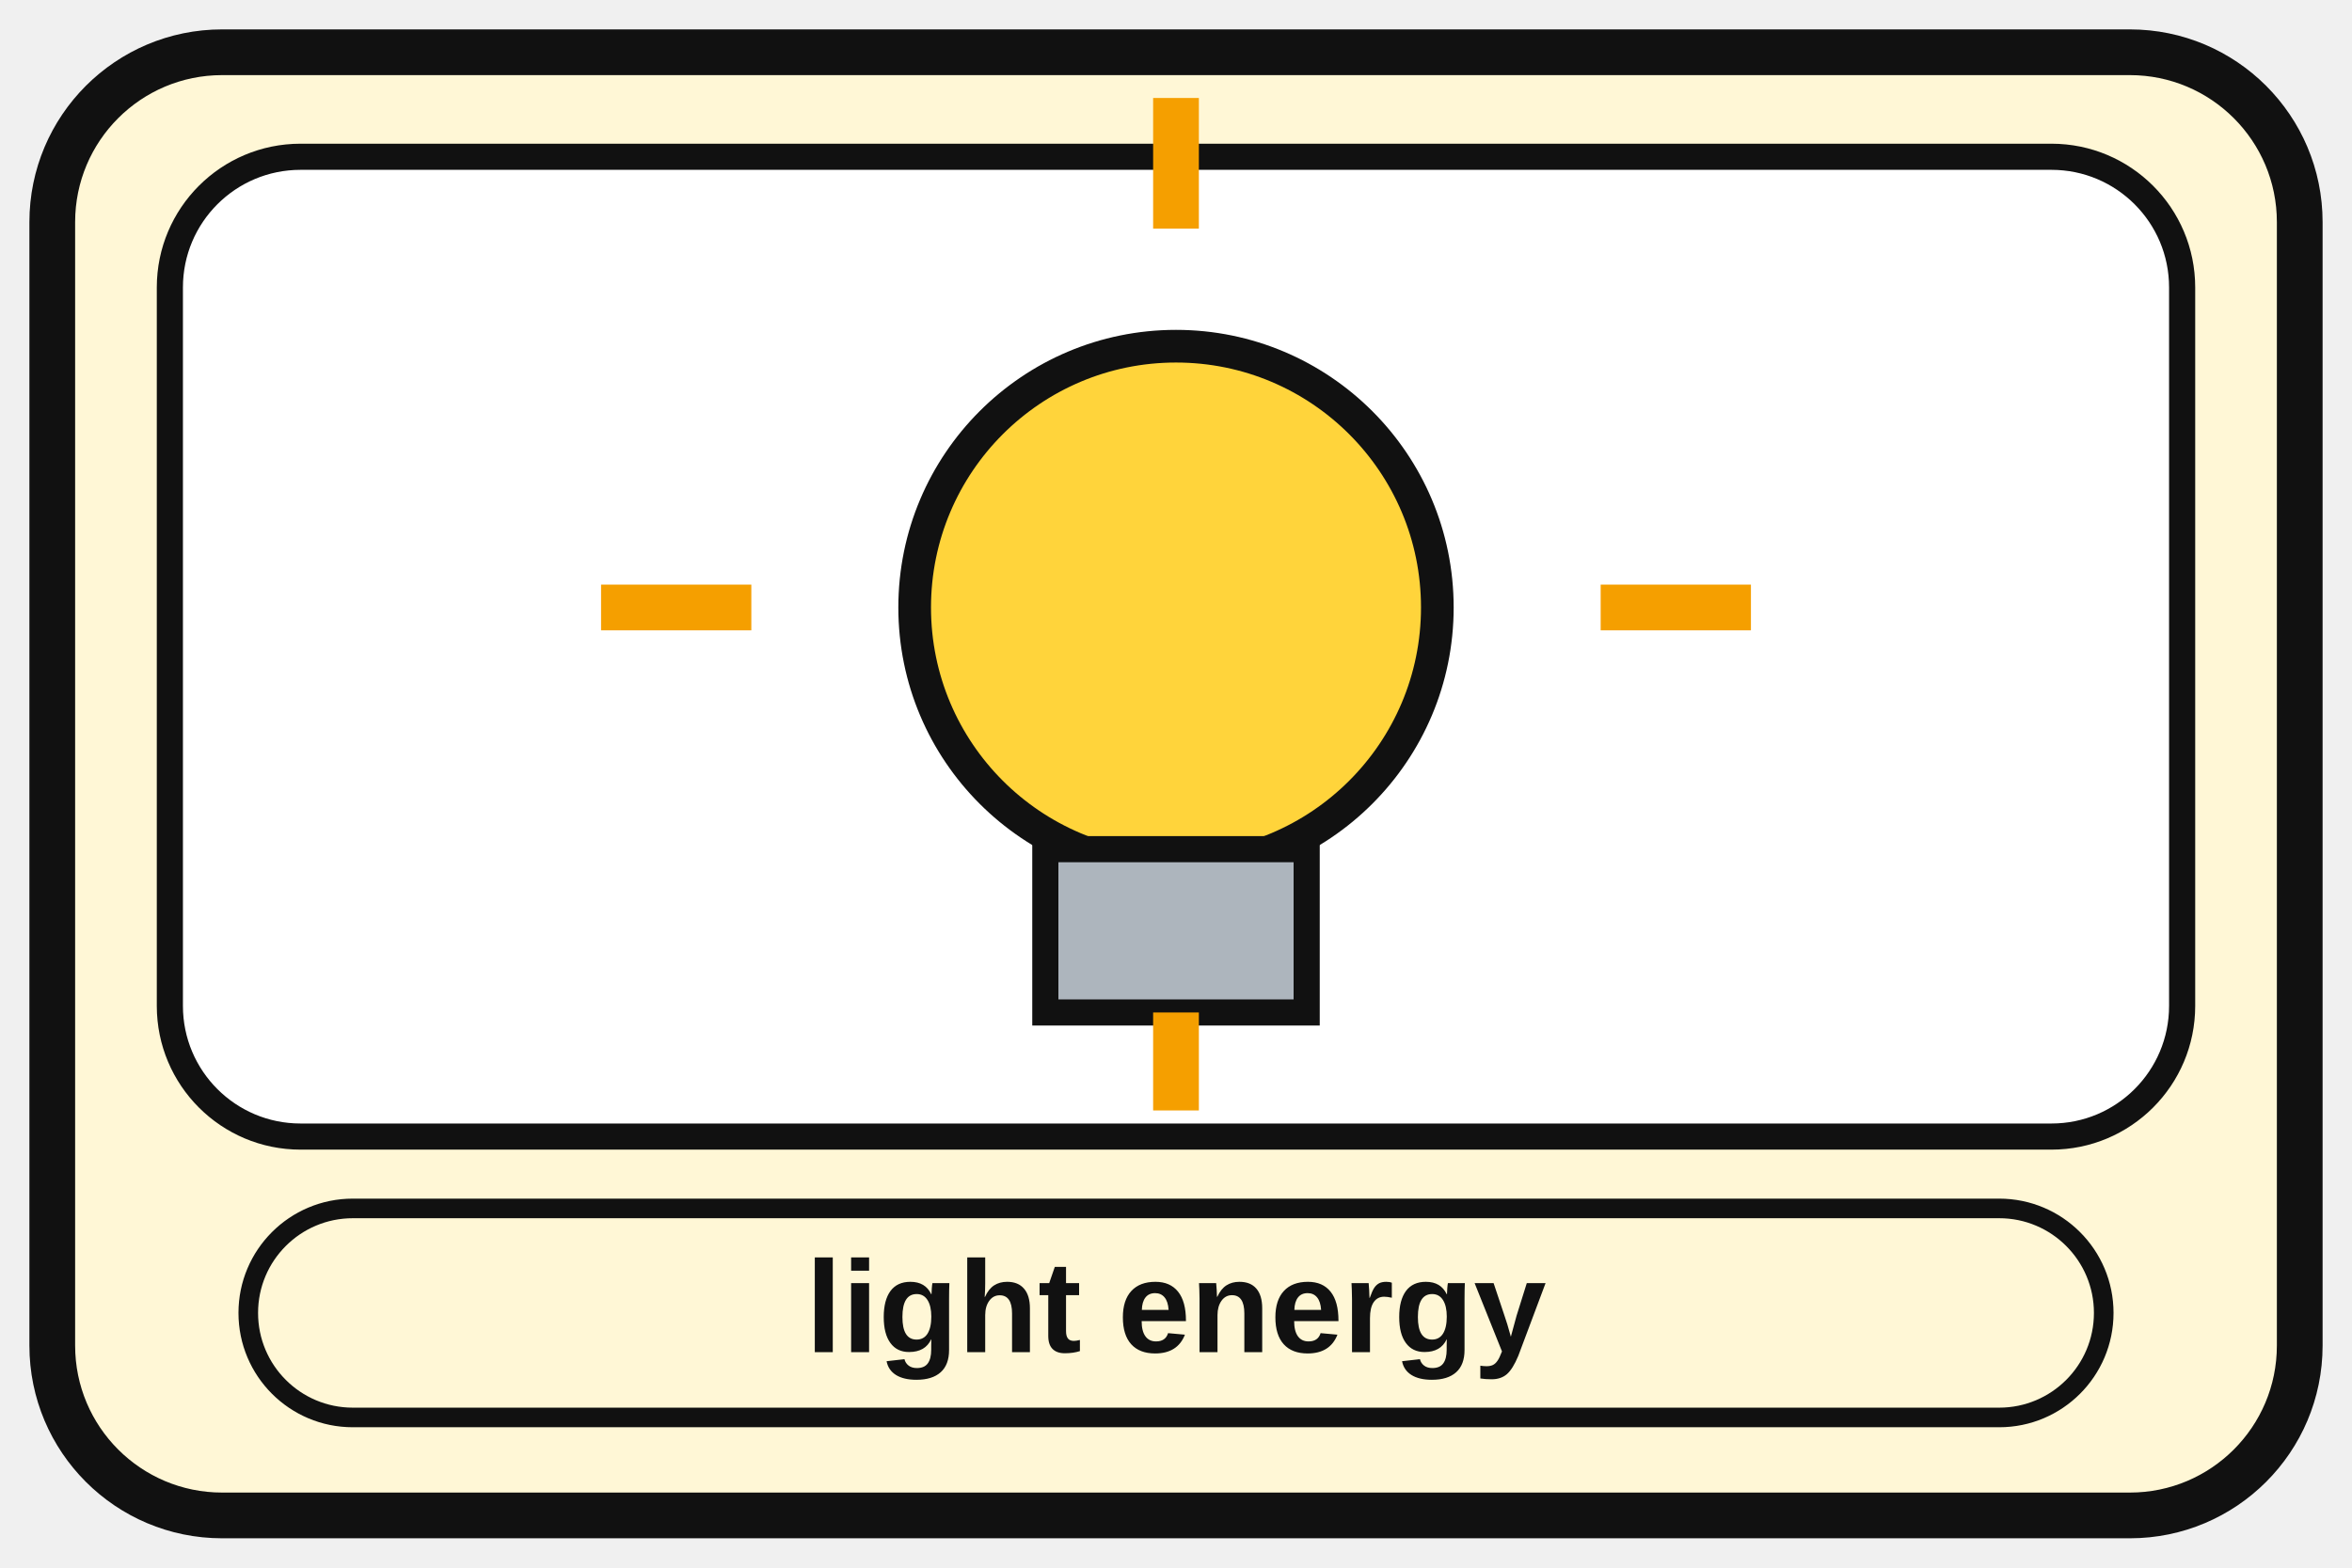
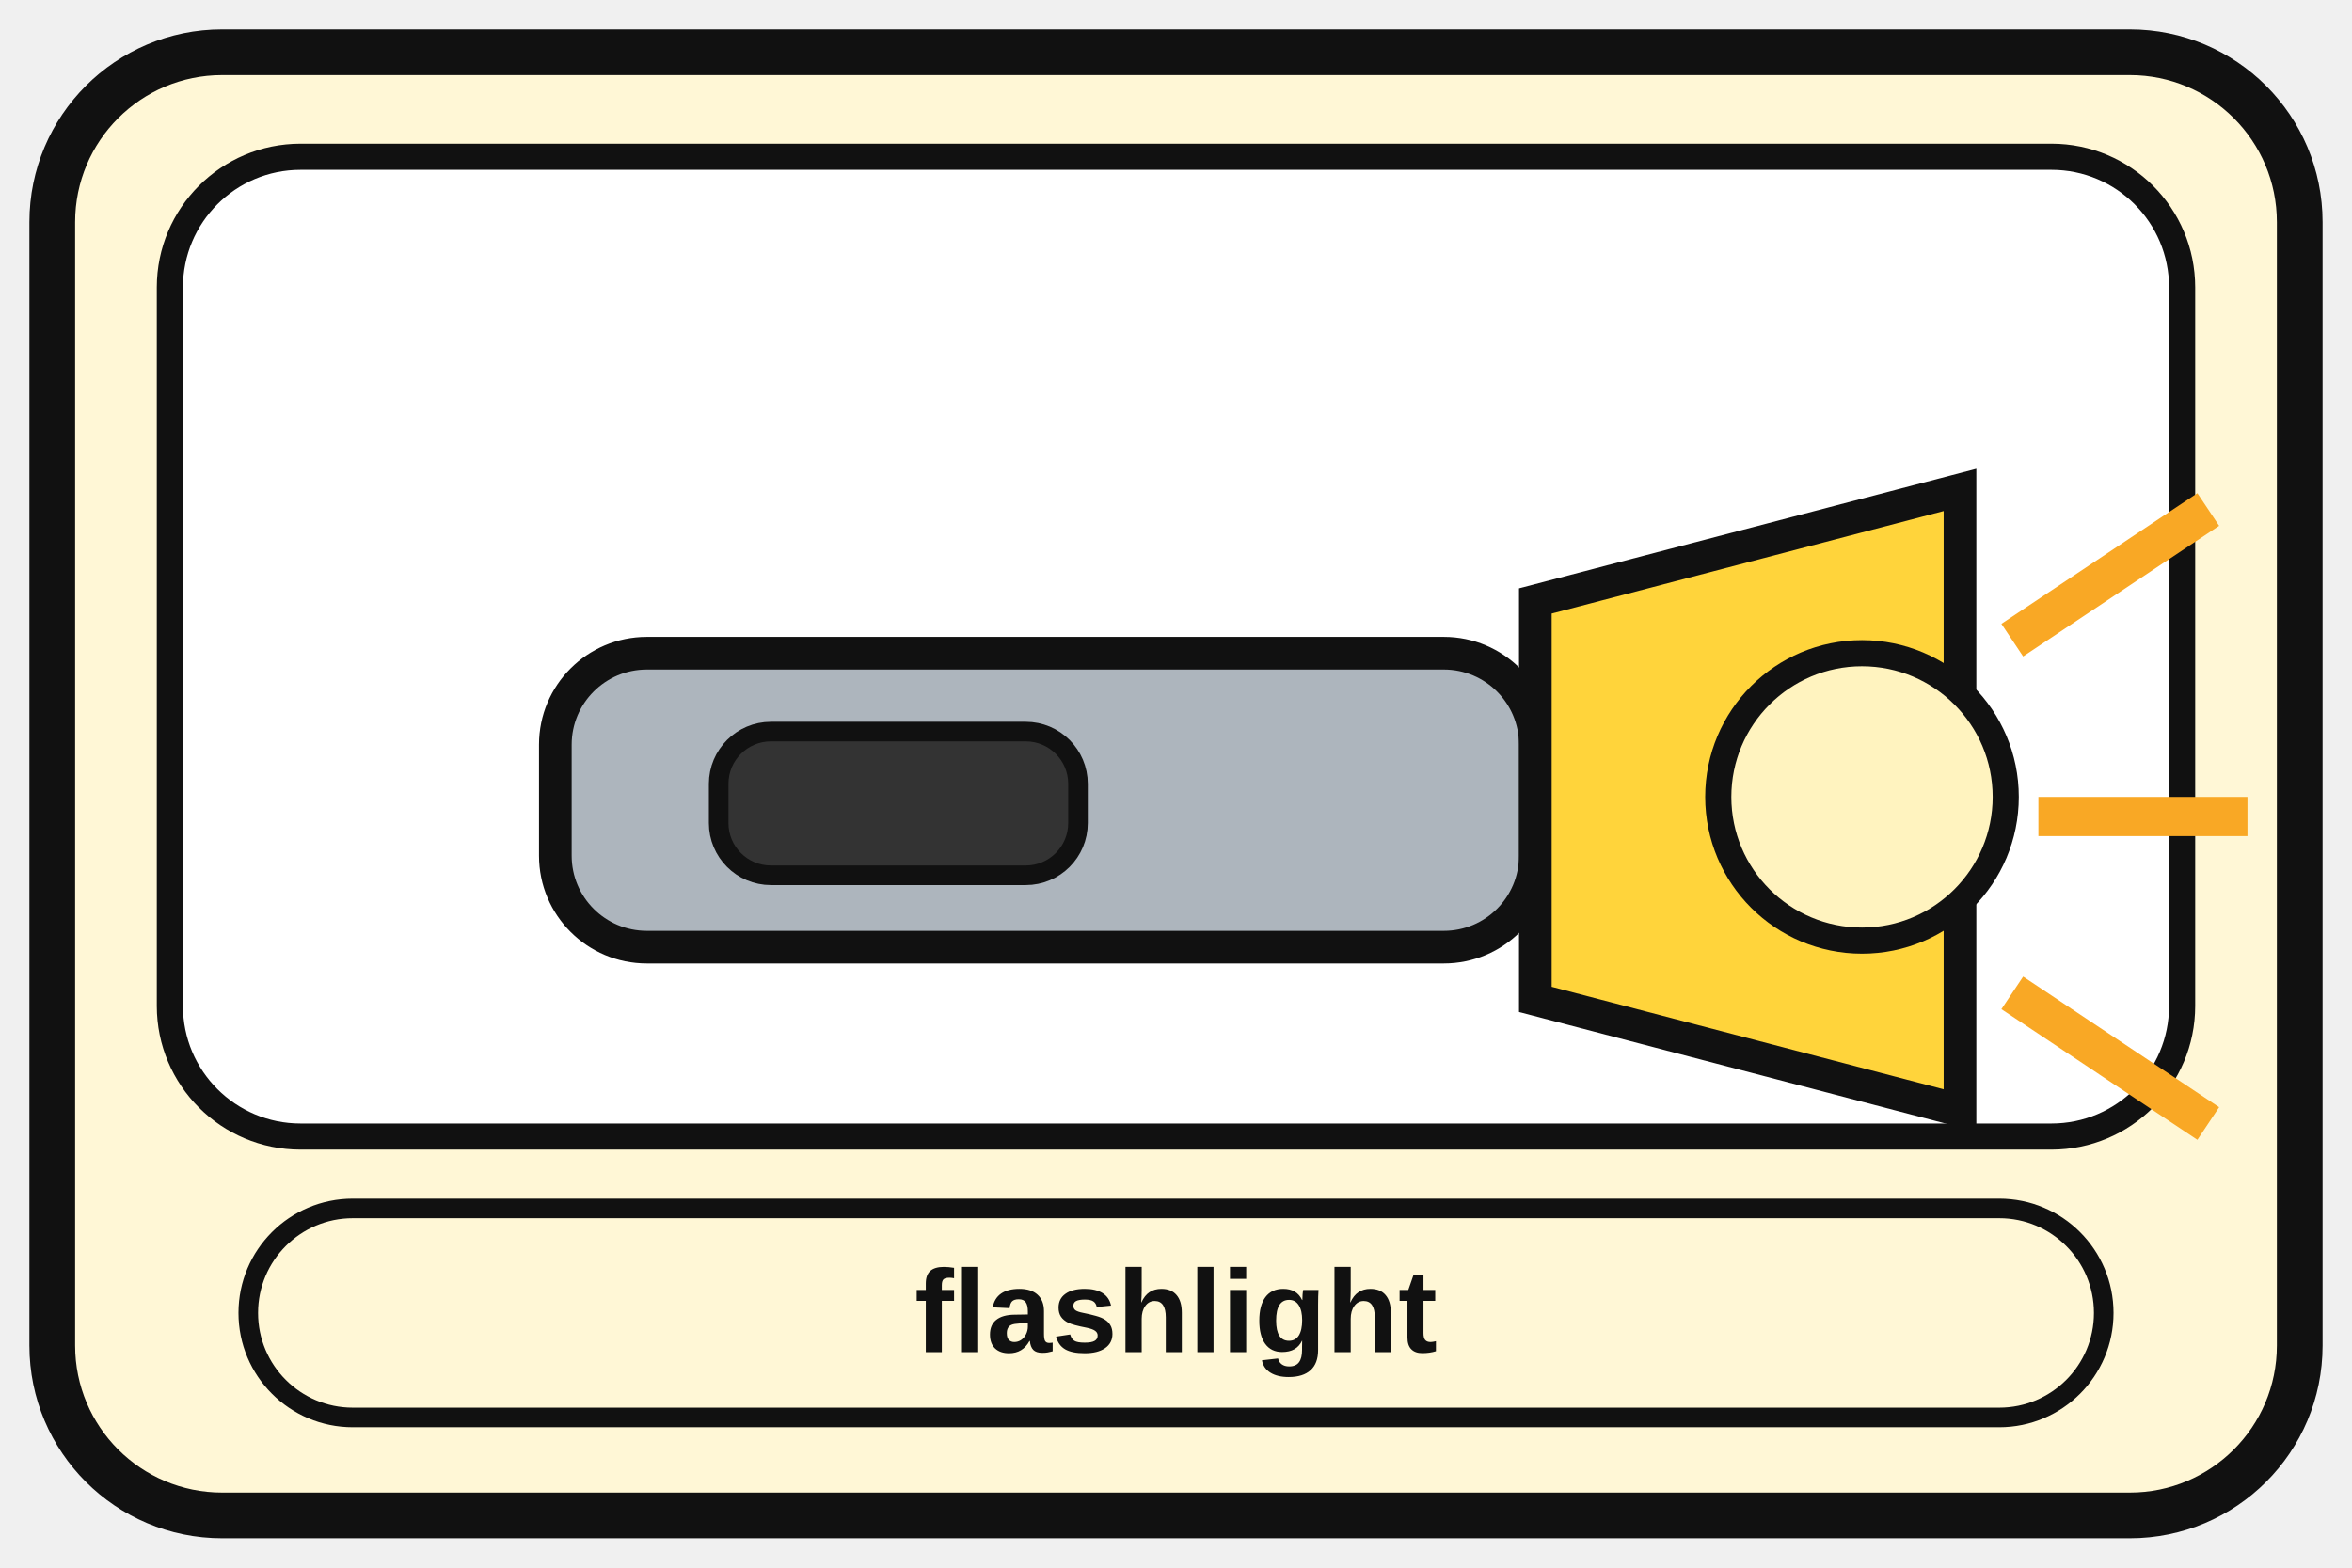
<svg xmlns="http://www.w3.org/2000/svg" viewBox="0 0 360 240">
  <rect x="8" y="8" width="344" height="224" rx="26" fill="#fff7d6" stroke="#111" stroke-width="7" />
  <rect x="26" y="24" width="308" height="150" rx="20" fill="white" stroke="#111" stroke-width="4" />
-   <circle cx="180" cy="93" r="40" fill="#ffd43b" stroke="#111" stroke-width="5" />
-   <rect x="160" y="130" width="40" height="25" fill="#adb5bd" stroke="#111" stroke-width="4" />
-   <line x1="180" y1="35" x2="180" y2="15" stroke="#f59f00" stroke-width="7" />
-   <line x1="180" y1="170" x2="180" y2="155" stroke="#f59f00" stroke-width="7" />
-   <line x1="115" y1="93" x2="92" y2="93" stroke="#f59f00" stroke-width="7" />
-   <line x1="245" y1="93" x2="268" y2="93" stroke="#f59f00" stroke-width="7" />
+   <rect x="85" y="100" width="150" height="45" rx="14" fill="#adb5bd" stroke="#111" stroke-width="5" />
+   <polygon points="235,92 300,75 300,170 235,153" fill="#ffd43b" stroke="#111" stroke-width="5" />
+   <circle cx="285" cy="122" r="22" fill="#fff3bf" stroke="#111" stroke-width="4" />
+   <rect x="110" y="112" width="55" height="22" rx="8" fill="#333" stroke="#111" stroke-width="3" />
+   <path d="M308 98 L338 78" stroke="#f9a825" stroke-width="6" />
+   <path d="M312 125 H344" stroke="#f9a825" stroke-width="6" />
+   <path d="M308 152 L338 172" stroke="#f9a825" stroke-width="6" />
  <rect x="38" y="185" width="284" height="32" rx="16" fill="#fff7d6" stroke="#111" stroke-width="3" />
-   <text x="180" y="207" text-anchor="middle" font-family="Arial, sans-serif" font-size="20" font-weight="900" fill="#111">light energy</text>
+   <text x="180" y="207" text-anchor="middle" font-family="Arial, sans-serif" font-size="18" font-weight="900" fill="#111">flashlight</text>
</svg>
